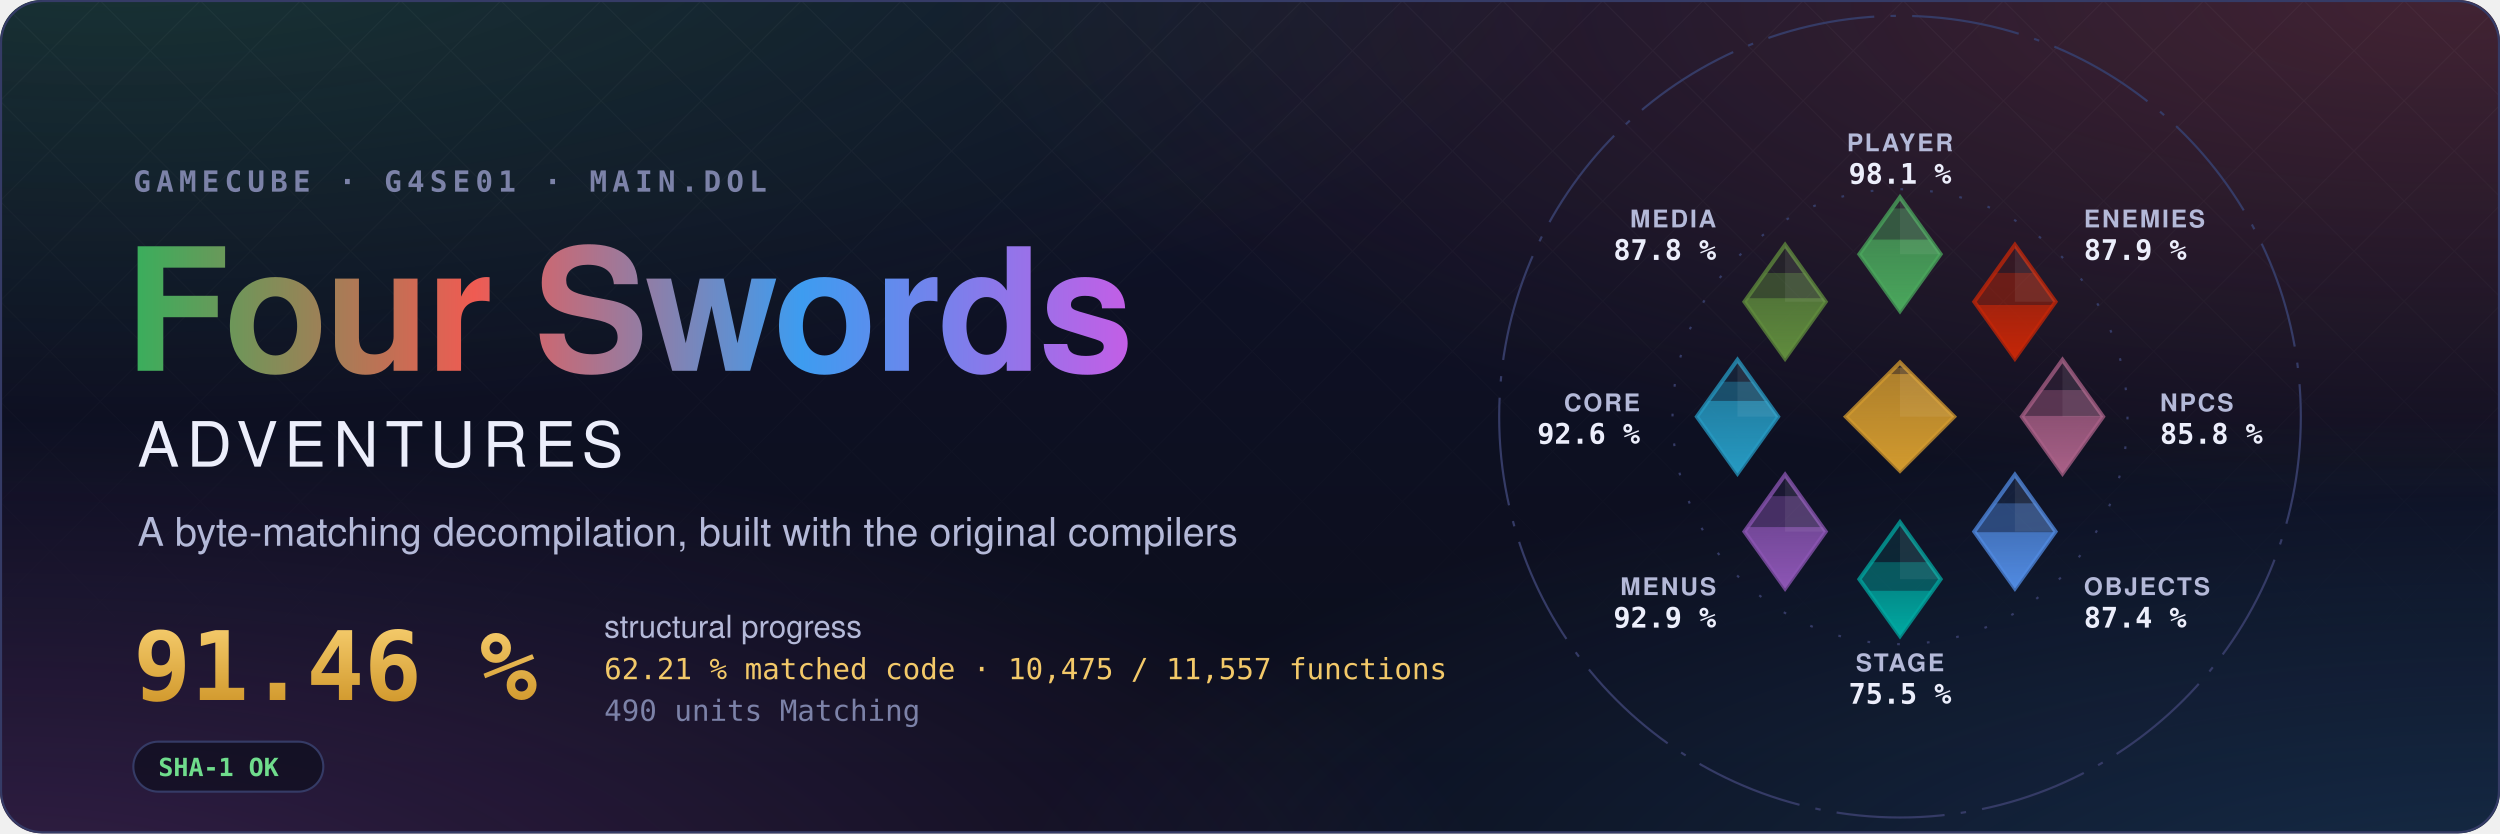
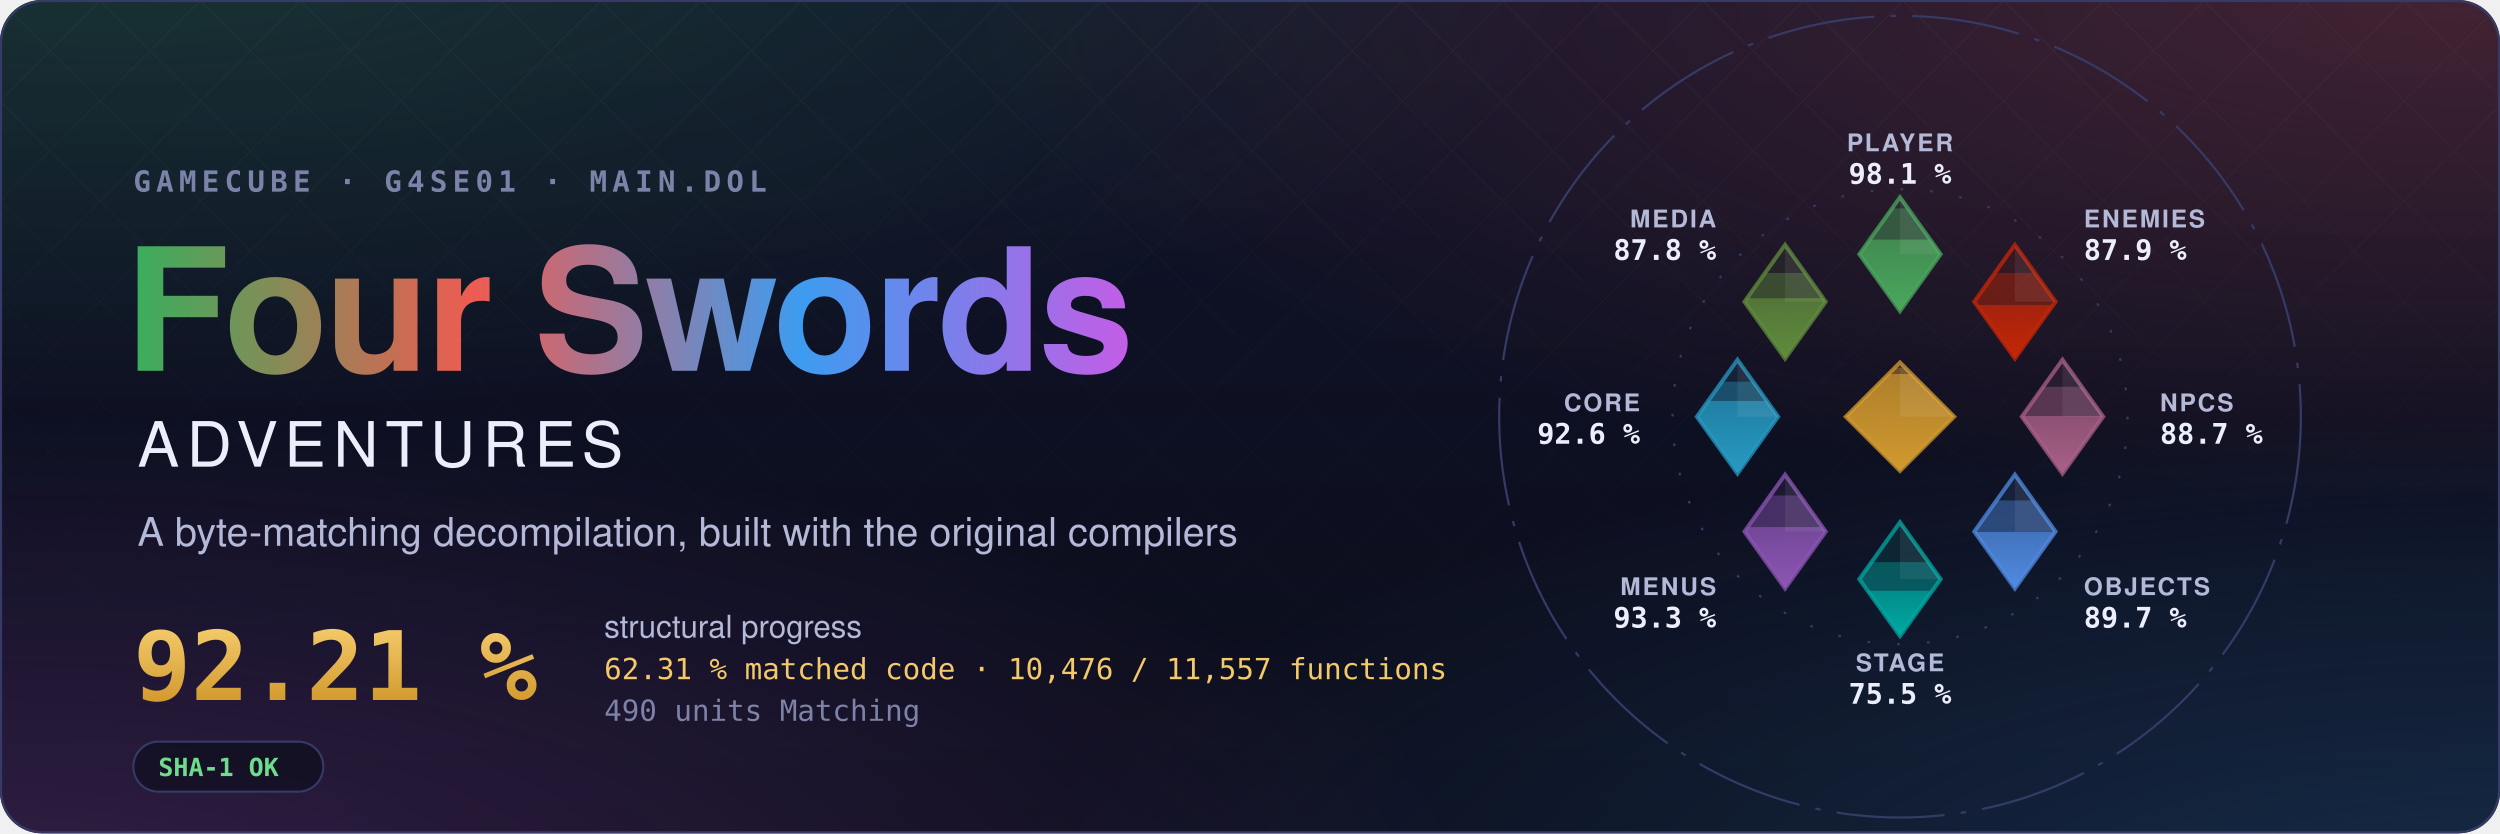
- <svg xmlns="http://www.w3.org/2000/svg" width="1200" height="400" viewBox="0 0 1200 400" role="img" aria-label="Four Swords Adventures decompilation: 91.46 % structural progress, 62.21 % matched code, 10,475 of 11,557 functions">
+ <svg xmlns="http://www.w3.org/2000/svg" width="1200" height="400" viewBox="0 0 1200 400" role="img" aria-label="Four Swords Adventures decompilation: 92.21 % structural progress, 62.31 % matched code, 10,476 of 11,557 functions">
  <style>text { font-family: -apple-system, BlinkMacSystemFont, 'Segoe UI', Helvetica, Arial, sans-serif; } .mono { font-family: ui-monospace, SFMono-Regular, 'SF Mono', Menlo, Consolas, monospace; } .spin { transform-box: fill-box; transform-origin: center; animation: spin 90s linear infinite; } @keyframes spin { to { transform: rotate(360deg); } } .rise { transform-box: fill-box; transform-origin: 50% 100%; animation: rise 1.6s cubic-bezier(.2,.8,.2,1) both; } @keyframes rise { from { transform: scaleY(0); } } @media (prefers-reduced-motion: reduce) { * { animation: none !important; } }</style>
  <defs>
    <radialGradient id="glow0" cx="0.05" cy="-0.1" r="0.6">
      <stop offset="0" stop-color="#3aae5c" stop-opacity="0.22" />
      <stop offset="1" stop-color="#3aae5c" stop-opacity="0" />
    </radialGradient>
    <radialGradient id="glow1" cx="0.98" cy="0.0" r="0.6">
      <stop offset="0" stop-color="#ef5b52" stop-opacity="0.22" />
      <stop offset="1" stop-color="#ef5b52" stop-opacity="0" />
    </radialGradient>
    <radialGradient id="glow2" cx="1.0" cy="1.1" r="0.6">
      <stop offset="0" stop-color="#3d9cf0" stop-opacity="0.22" />
      <stop offset="1" stop-color="#3d9cf0" stop-opacity="0" />
    </radialGradient>
    <radialGradient id="glow3" cx="0.0" cy="1.1" r="0.6">
      <stop offset="0" stop-color="#c35ee6" stop-opacity="0.22" />
      <stop offset="1" stop-color="#c35ee6" stop-opacity="0" />
    </radialGradient>
    <linearGradient id="sky" x1="0" y1="0" x2="0" y2="1">
      <stop offset="0" stop-color="#10132a" />
      <stop offset="1" stop-color="#0b0d1a" />
    </linearGradient>
    <linearGradient id="four" x1="0" y1="0" x2="1" y2="0">
      <stop offset="0" stop-color="#3aae5c" />
      <stop offset="0.34" stop-color="#ef5b52" />
      <stop offset="0.67" stop-color="#3d9cf0" />
      <stop offset="1" stop-color="#c35ee6" />
    </linearGradient>
    <linearGradient id="goldtext" x1="0" y1="0" x2="0" y2="1">
      <stop offset="0" stop-color="#f3c969" />
      <stop offset="1" stop-color="#d29a2e" />
    </linearGradient>
    <pattern id="lattice" width="34" height="34" patternUnits="userSpaceOnUse" patternTransform="rotate(45)">
      <path d="M0 0H34M0 0V34" stroke="#fff" stroke-opacity="0.035" />
    </pattern>
    <linearGradient id="fade" x1="0" y1="0" x2="0" y2="1">
      <stop offset="0" stop-color="#fff" />
      <stop offset="0.8" stop-color="#fff" stop-opacity="0" />
    </linearGradient>
    <mask id="fadeMask">
      <rect width="1200" height="400" fill="url(#fade)" />
    </mask>
    <clipPath id="card">
      <rect width="1200" height="400" rx="20" />
    </clipPath>
  </defs>
  <g clip-path="url(#card)">
    <rect width="1200" height="400" fill="url(#sky)" />
    <rect width="1200" height="400" fill="url(#glow0)" />
    <rect width="1200" height="400" fill="url(#glow1)" />
    <rect width="1200" height="400" fill="url(#glow2)" />
    <rect width="1200" height="400" fill="url(#glow3)" />
    <rect width="1200" height="400" fill="url(#lattice)" mask="url(#fadeMask)" />
  </g>
  <rect x="0.5" y="0.5" width="1199" height="399" rx="20" fill="none" stroke="#353b66" />
  <text x="64" y="92" class="mono" font-size="14" font-weight="600" letter-spacing="0.18em" fill="#7c82a8">GAMECUBE · G4SE01 · MAIN.DOL</text>
  <text x="60" y="178" font-size="82" font-weight="700" letter-spacing="-1.5" fill="url(#four)">Four Swords</text>
  <text x="66" y="224" font-size="30" font-weight="500" letter-spacing="0.12em" fill="#eceefb">ADVENTURES</text>
  <text x="66" y="262" font-size="19" fill="#b4b9d8">A byte-matching decompilation, built with the original compilers</text>
-   <text x="64" y="336" class="mono" font-size="46" font-weight="700" fill="url(#goldtext)">91.46 %</text>
+   <text x="64" y="336" class="mono" font-size="46" font-weight="700" fill="url(#goldtext)">92.21 %</text>
  <text x="290" y="306" font-size="15" fill="#b4b9d8">structural progress</text>
-   <text x="290" y="326" class="mono" font-size="14" fill="#f3c969">62.21 % matched code · 10,475 / 11,557 functions</text>
+   <text x="290" y="326" class="mono" font-size="14" fill="#f3c969">62.31 % matched code · 10,476 / 11,557 functions</text>
  <text x="290" y="346" class="mono" font-size="14" fill="#7c82a8">490 units Matching</text>
  <g transform="translate(64 356)">
    <rect width="91.2" height="24" rx="12" fill="#0b0d1a" fill-opacity="0.6" stroke="#353b66" />
    <text x="12" y="16.5" class="mono" font-size="12" font-weight="600" fill="#6fdc8c">SHA-1 OK</text>
  </g>
  <defs>
    <clipPath id="ec-player">
      <path d="M0 -81L15 -60L0 -39L-15 -60Z" />
    </clipPath>
    <linearGradient id="eg-player" x1="0" y1="1" x2="0" y2="0">
      <stop offset="0" stop-color="#4aa75c" />
      <stop offset="1" stop-color="#4aa75c" stop-opacity="0.65" />
    </linearGradient>
    <clipPath id="ec-enemies">
      <path d="M42.43 -63.43L57.43 -42.43L42.43 -21.43L27.43 -42.43Z" />
    </clipPath>
    <linearGradient id="eg-enemies" x1="0" y1="1" x2="0" y2="0">
      <stop offset="0" stop-color="#c52607" />
      <stop offset="1" stop-color="#c52607" stop-opacity="0.65" />
    </linearGradient>
    <clipPath id="ec-npcs">
      <path d="M60 -21L75 0L60 21L45 0Z" />
    </clipPath>
    <linearGradient id="eg-npcs" x1="0" y1="1" x2="0" y2="0">
      <stop offset="0" stop-color="#a96087" />
      <stop offset="1" stop-color="#a96087" stop-opacity="0.65" />
    </linearGradient>
    <clipPath id="ec-objects">
      <path d="M42.43 21.43L57.43 42.43L42.43 63.43L27.43 42.43Z" />
    </clipPath>
    <linearGradient id="eg-objects" x1="0" y1="1" x2="0" y2="0">
      <stop offset="0" stop-color="#508ae1" />
      <stop offset="1" stop-color="#508ae1" stop-opacity="0.65" />
    </linearGradient>
    <clipPath id="ec-stage">
      <path d="M0 39L15 60L0 81L-15 60Z" />
    </clipPath>
    <linearGradient id="eg-stage" x1="0" y1="1" x2="0" y2="0">
      <stop offset="0" stop-color="#00a8a1" />
      <stop offset="1" stop-color="#00a8a1" stop-opacity="0.65" />
    </linearGradient>
    <clipPath id="ec-menus">
      <path d="M-42.43 21.43L-27.43 42.43L-42.43 63.43L-57.43 42.43Z" />
    </clipPath>
    <linearGradient id="eg-menus" x1="0" y1="1" x2="0" y2="0">
      <stop offset="0" stop-color="#8c55b4" />
      <stop offset="1" stop-color="#8c55b4" stop-opacity="0.65" />
    </linearGradient>
    <clipPath id="ec-core">
      <path d="M-60 -21L-45 0L-60 21L-75 0Z" />
    </clipPath>
    <linearGradient id="eg-core" x1="0" y1="1" x2="0" y2="0">
      <stop offset="0" stop-color="#269ac2" />
      <stop offset="1" stop-color="#269ac2" stop-opacity="0.65" />
    </linearGradient>
    <clipPath id="ec-media">
      <path d="M-42.43 -63.43L-27.43 -42.43L-42.43 -21.43L-57.43 -42.43Z" />
    </clipPath>
    <linearGradient id="eg-media" x1="0" y1="1" x2="0" y2="0">
      <stop offset="0" stop-color="#608c3d" />
      <stop offset="1" stop-color="#608c3d" stop-opacity="0.65" />
    </linearGradient>
    <clipPath id="ec-libs">
      <path d="M0 -20L20 0L0 20L-20 0Z" />
    </clipPath>
    <linearGradient id="eg-libs" x1="0" y1="1" x2="0" y2="0">
      <stop offset="0" stop-color="#d29a2e" />
      <stop offset="1" stop-color="#d29a2e" stop-opacity="0.65" />
    </linearGradient>
  </defs>
  <g transform="translate(912 200) scale(1.3)">
    <circle class="spin" r="148" fill="none" stroke="#353b66" stroke-width="0.8" stroke-dasharray="40 6 2 6" />
    <circle r="84" fill="none" stroke="#353b66" stroke-width="0.8" stroke-dasharray="1 10" />
    <path d="M0 -81L15 -60L0 -39L-15 -60Z" fill="#4aa75c" fill-opacity="0.12" stroke="#4aa75c" stroke-opacity="0.75" stroke-width="1.5" />
    <g clip-path="url(#ec-player)">
      <rect class="rise" style="animation-delay:0.20s" x="-15.0" y="-76.88" width="30" height="37.88" fill="#4aa75c" fill-opacity="0.38" />
    </g>
    <g clip-path="url(#ec-player)">
      <rect class="rise" style="animation-delay:0.20s" x="-15.0" y="-65.38" width="30" height="26.38" fill="url(#eg-player)" />
    </g>
    <path d="M0.0 -81.0L15.0 -60.0L0.0 -60.0Z" fill="#fff" fill-opacity="0.07" />
    <text x="0.0" y="-98.0" text-anchor="middle" font-size="9" font-weight="600" letter-spacing="0.08em" fill="#b4b9d8">PLAYER</text>
    <text x="0.0" y="-86.0" text-anchor="middle" font-size="10.5" font-weight="700" fill="#eceefb" class="mono">98.1 %</text>
    <path d="M42.43 -63.43L57.43 -42.43L42.43 -21.43L27.43 -42.43Z" fill="#c52607" fill-opacity="0.12" stroke="#c52607" stroke-opacity="0.75" stroke-width="1.5" />
    <g clip-path="url(#ec-enemies)">
      <rect class="rise" style="animation-delay:0.30s" x="27.43" y="-53.08" width="30" height="31.65" fill="#c52607" fill-opacity="0.38" />
    </g>
    <g clip-path="url(#ec-enemies)">
      <rect class="rise" style="animation-delay:0.30s" x="27.43" y="-41.22" width="30" height="19.79" fill="url(#eg-enemies)" />
    </g>
    <path d="M42.43 -63.43L57.43 -42.43L42.43 -42.43Z" fill="#fff" fill-opacity="0.07" />
    <text x="67.88" y="-69.88" text-anchor="start" font-size="9" font-weight="600" letter-spacing="0.08em" fill="#b4b9d8">ENEMIES</text>
    <text x="67.88" y="-57.88" text-anchor="start" font-size="10.5" font-weight="700" fill="#eceefb" class="mono">87.9 %</text>
    <path d="M60 -21L75 0L60 21L45 0Z" fill="#a96087" fill-opacity="0.12" stroke="#a96087" stroke-opacity="0.75" stroke-width="1.5" />
    <g clip-path="url(#ec-npcs)">
-       <rect class="rise" style="animation-delay:0.40s" x="45.0" y="-9.82" width="30" height="30.82" fill="#a96087" fill-opacity="0.38" />
+       <rect class="rise" style="animation-delay:0.40s" x="45.0" y="-11.03" width="30" height="32.03" fill="#a96087" fill-opacity="0.38" />
    </g>
    <g clip-path="url(#ec-npcs)">
      <rect class="rise" style="animation-delay:0.40s" x="45.0" y="-0.26" width="30" height="21.26" fill="url(#eg-npcs)" />
    </g>
    <path d="M60.0 -21.0L75.0 0.0L60.0 0.0Z" fill="#fff" fill-opacity="0.07" />
    <text x="96.0" y="-2.0" text-anchor="start" font-size="9" font-weight="600" letter-spacing="0.08em" fill="#b4b9d8">NPCS</text>
-     <text x="96.0" y="10.0" text-anchor="start" font-size="10.5" font-weight="700" fill="#eceefb" class="mono">85.8 %</text>
+     <text x="96.0" y="10.0" text-anchor="start" font-size="10.5" font-weight="700" fill="#eceefb" class="mono">88.7 %</text>
    <path d="M42.43 21.43L57.43 42.43L42.43 63.43L27.43 42.43Z" fill="#508ae1" fill-opacity="0.12" stroke="#508ae1" stroke-opacity="0.75" stroke-width="1.5" />
    <g clip-path="url(#ec-objects)">
-       <rect class="rise" style="animation-delay:0.50s" x="27.43" y="31.99" width="30" height="31.44" fill="#508ae1" fill-opacity="0.38" />
+       <rect class="rise" style="animation-delay:0.50s" x="27.43" y="30.95" width="30" height="32.48" fill="#508ae1" fill-opacity="0.38" />
    </g>
    <g clip-path="url(#ec-objects)">
-       <rect class="rise" style="animation-delay:0.50s" x="27.43" y="42.66" width="30" height="20.77" fill="url(#eg-objects)" />
+       <rect class="rise" style="animation-delay:0.50s" x="27.43" y="42.56" width="30" height="20.87" fill="url(#eg-objects)" />
    </g>
    <path d="M42.43 21.43L57.43 42.43L42.43 42.43Z" fill="#fff" fill-opacity="0.07" />
    <text x="67.88" y="65.88" text-anchor="start" font-size="9" font-weight="600" letter-spacing="0.08em" fill="#b4b9d8">OBJECTS</text>
-     <text x="67.88" y="77.88" text-anchor="start" font-size="10.5" font-weight="700" fill="#eceefb" class="mono">87.4 %</text>
+     <text x="67.88" y="77.88" text-anchor="start" font-size="10.5" font-weight="700" fill="#eceefb" class="mono">89.7 %</text>
    <path d="M0 39L15 60L0 81L-15 60Z" fill="#00a8a1" fill-opacity="0.12" stroke="#00a8a1" stroke-opacity="0.75" stroke-width="1.5" />
    <g clip-path="url(#ec-stage)">
      <rect class="rise" style="animation-delay:0.60s" x="-15.0" y="53.71" width="30" height="27.29" fill="#00a8a1" fill-opacity="0.38" />
    </g>
    <g clip-path="url(#ec-stage)">
      <rect class="rise" style="animation-delay:0.60s" x="-15.0" y="64.29" width="30" height="16.71" fill="url(#eg-stage)" />
    </g>
    <path d="M0.0 39.0L15.0 60.0L0.0 60.0Z" fill="#fff" fill-opacity="0.07" />
    <text x="0.0" y="94.0" text-anchor="middle" font-size="9" font-weight="600" letter-spacing="0.08em" fill="#b4b9d8">STAGE</text>
    <text x="0.0" y="106.0" text-anchor="middle" font-size="10.5" font-weight="700" fill="#eceefb" class="mono">75.5 %</text>
    <path d="M-42.43 21.43L-27.43 42.43L-42.43 63.43L-57.43 42.43Z" fill="#8c55b4" fill-opacity="0.12" stroke="#8c55b4" stroke-opacity="0.75" stroke-width="1.5" />
    <g clip-path="url(#ec-menus)">
-       <rect class="rise" style="animation-delay:0.70s" x="-57.43" y="29.34" width="30" height="34.09" fill="#8c55b4" fill-opacity="0.38" />
+       <rect class="rise" style="animation-delay:0.70s" x="-57.43" y="29.09" width="30" height="34.34" fill="#8c55b4" fill-opacity="0.38" />
    </g>
    <g clip-path="url(#ec-menus)">
      <rect class="rise" style="animation-delay:0.70s" x="-57.43" y="40.77" width="30" height="22.66" fill="url(#eg-menus)" />
    </g>
    <path d="M-42.43 21.43L-27.43 42.43L-42.43 42.43Z" fill="#fff" fill-opacity="0.07" />
    <text x="-67.88" y="65.88" text-anchor="end" font-size="9" font-weight="600" letter-spacing="0.08em" fill="#b4b9d8">MENUS</text>
-     <text x="-67.88" y="77.88" text-anchor="end" font-size="10.5" font-weight="700" fill="#eceefb" class="mono">92.9 %</text>
+     <text x="-67.88" y="77.88" text-anchor="end" font-size="10.5" font-weight="700" fill="#eceefb" class="mono">93.3 %</text>
    <path d="M-60 -21L-45 0L-60 21L-75 0Z" fill="#269ac2" fill-opacity="0.12" stroke="#269ac2" stroke-opacity="0.75" stroke-width="1.5" />
    <g clip-path="url(#ec-core)">
      <rect class="rise" style="animation-delay:0.80s" x="-75.0" y="-12.89" width="30" height="33.89" fill="#269ac2" fill-opacity="0.38" />
    </g>
    <g clip-path="url(#ec-core)">
      <rect class="rise" style="animation-delay:0.80s" x="-75.0" y="-5.82" width="30" height="26.82" fill="url(#eg-core)" />
    </g>
    <path d="M-60.0 -21.0L-45.0 0.0L-60.0 0.0Z" fill="#fff" fill-opacity="0.07" />
    <text x="-96.0" y="-2.0" text-anchor="end" font-size="9" font-weight="600" letter-spacing="0.08em" fill="#b4b9d8">CORE</text>
    <text x="-96.0" y="10.0" text-anchor="end" font-size="10.5" font-weight="700" fill="#eceefb" class="mono">92.6 %</text>
    <path d="M-42.43 -63.43L-27.43 -42.43L-42.43 -21.43L-57.43 -42.43Z" fill="#608c3d" fill-opacity="0.12" stroke="#608c3d" stroke-opacity="0.75" stroke-width="1.5" />
    <g clip-path="url(#ec-media)">
      <rect class="rise" style="animation-delay:0.90s" x="-57.43" y="-53.04" width="30" height="31.61" fill="#608c3d" fill-opacity="0.38" />
    </g>
    <g clip-path="url(#ec-media)">
      <rect class="rise" style="animation-delay:0.90s" x="-57.43" y="-43.75" width="30" height="22.32" fill="url(#eg-media)" />
    </g>
    <path d="M-42.43 -63.43L-27.43 -42.43L-42.43 -42.43Z" fill="#fff" fill-opacity="0.07" />
    <text x="-67.88" y="-69.88" text-anchor="end" font-size="9" font-weight="600" letter-spacing="0.08em" fill="#b4b9d8">MEDIA</text>
    <text x="-67.88" y="-57.88" text-anchor="end" font-size="10.5" font-weight="700" fill="#eceefb" class="mono">87.8 %</text>
    <path d="M0 -20L20 0L0 20L-20 0Z" fill="#d29a2e" fill-opacity="0.12" stroke="#d29a2e" stroke-opacity="0.75" stroke-width="1.5" />
    <g clip-path="url(#ec-libs)">
      <rect class="rise" style="animation-delay:1.00s" x="-20" y="-18.12" width="40" height="38.12" fill="#d29a2e" fill-opacity="0.38" />
    </g>
    <g clip-path="url(#ec-libs)">
      <rect class="rise" style="animation-delay:1.00s" x="-20" y="-15.73" width="40" height="35.73" fill="url(#eg-libs)" />
    </g>
    <path d="M0 -20L20 0L0 0Z" fill="#fff" fill-opacity="0.07" />
  </g>
</svg>
